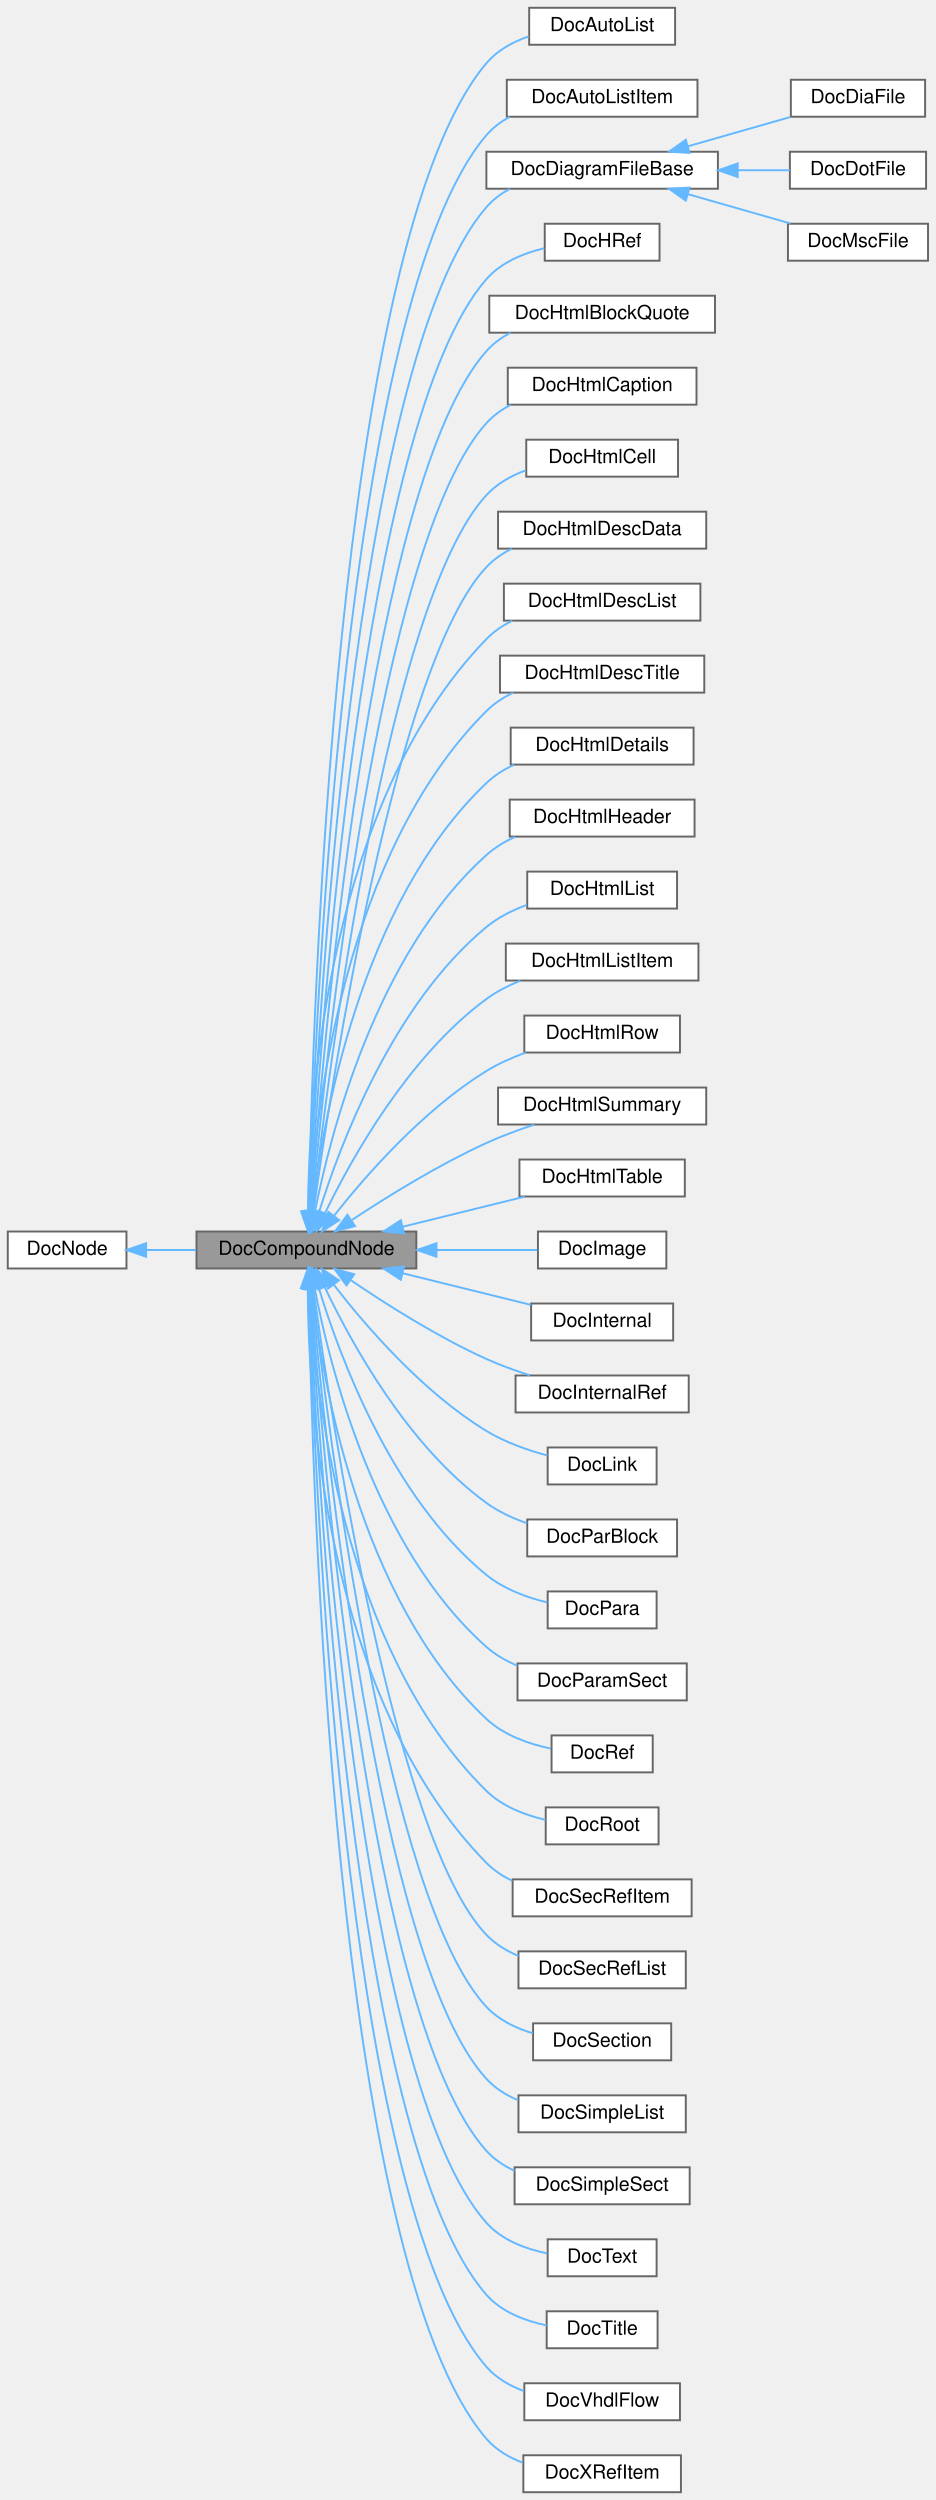
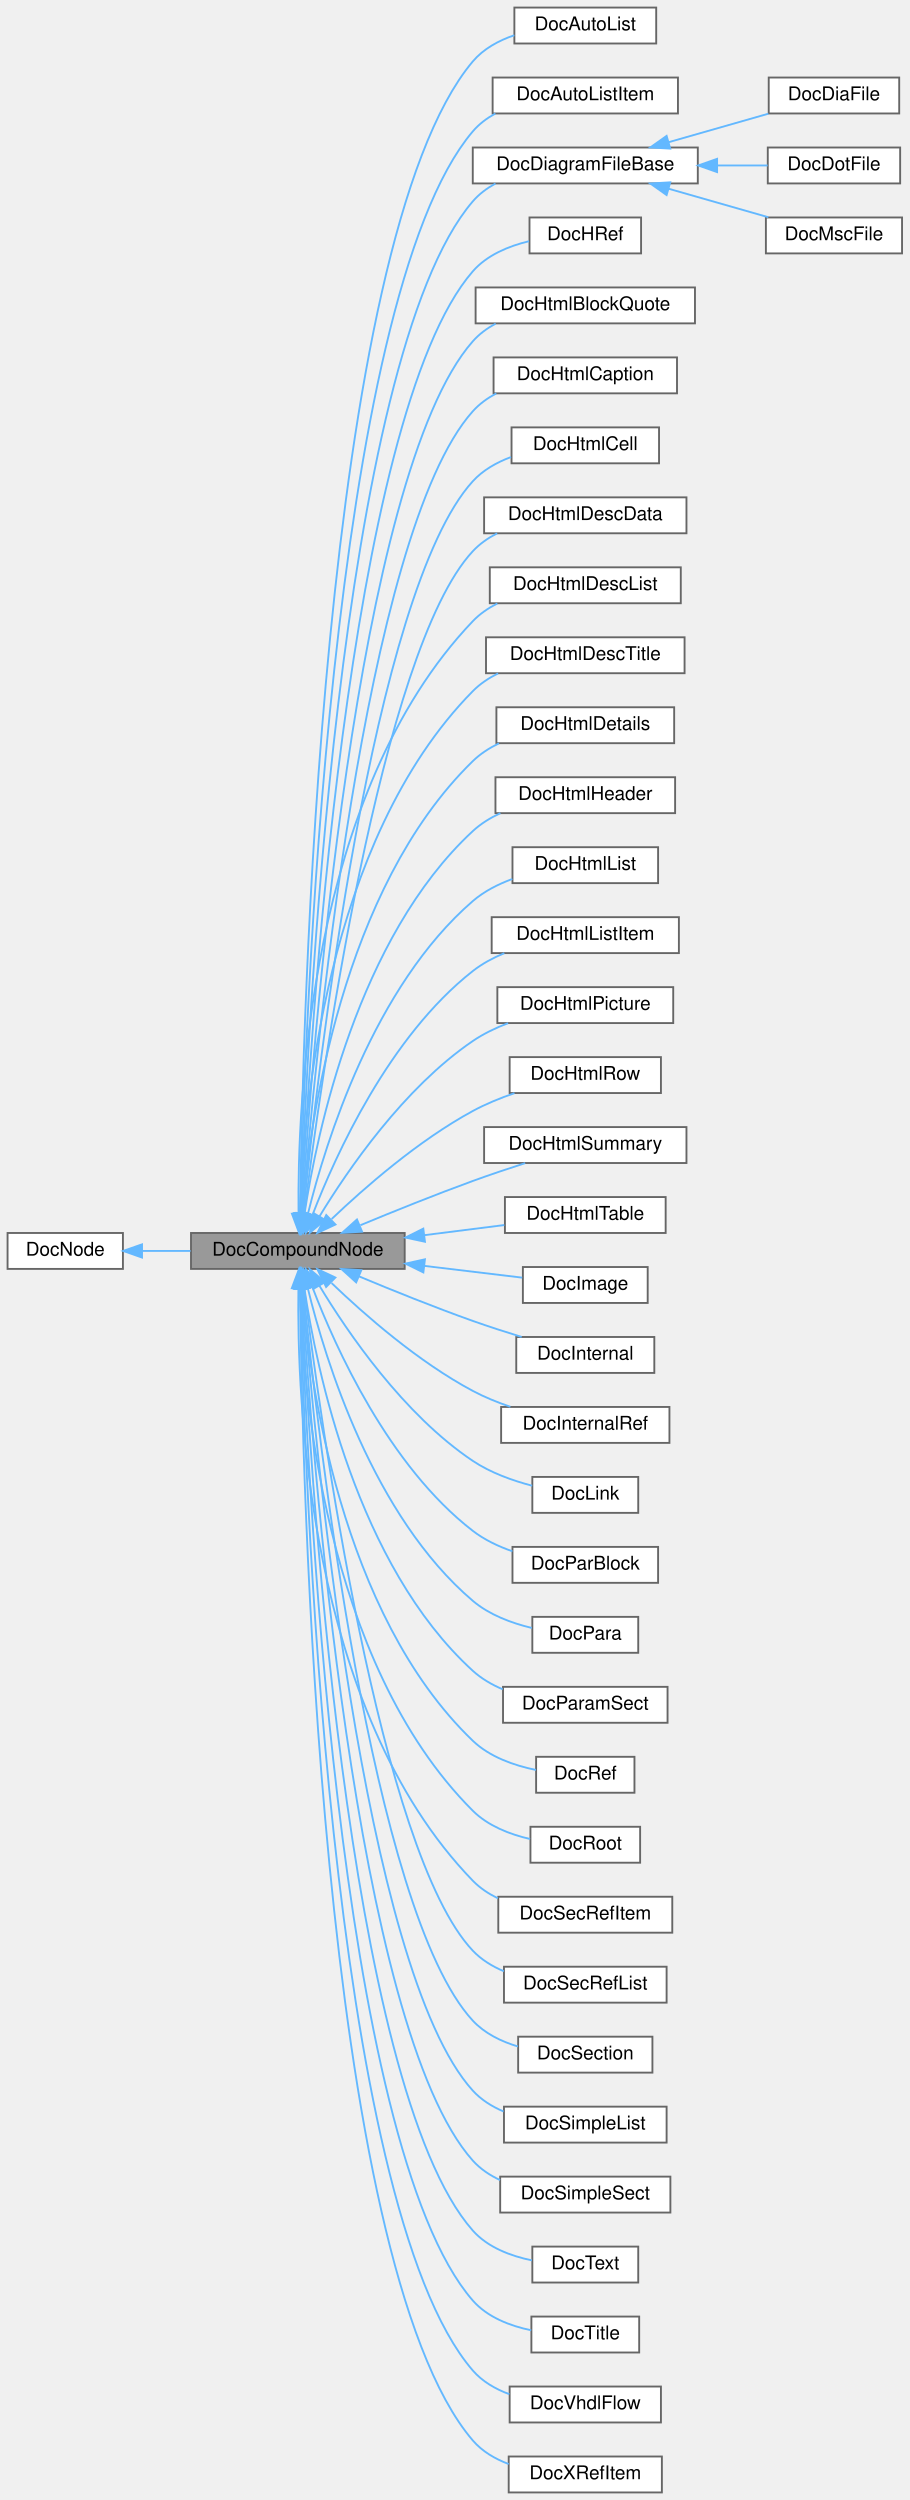
- <svg xmlns="http://www.w3.org/2000/svg" xmlns:xlink="http://www.w3.org/1999/xlink" width="481pt" height="1285pt" viewBox="0.00 0.00 481.00 1285.00">
-   <g id="graph0" class="graph" transform="scale(1 1) rotate(0) translate(4 1281)">
+ <svg xmlns="http://www.w3.org/2000/svg" xmlns:xlink="http://www.w3.org/1999/xlink" width="481pt" height="1322pt" viewBox="0.00 0.00 481.00 1322.00">
+   <g id="graph0" class="graph" transform="scale(1 1) rotate(0) translate(4 1318)">
    <g id="node1" class="node">
      <g id="a_node1">
        <a xlink:title="Base class for nodes with children.">
-           <polygon fill="#999999" stroke="#666666" points="210,-648 97,-648 97,-629 210,-629 210,-648" />
-           <text text-anchor="middle" x="153.5" y="-636" font-family="Helvetica,sans-Serif" font-size="10.00">DocCompoundNode</text>
+           <polygon fill="#999999" stroke="#666666" points="210,-666 97,-666 97,-647 210,-647 210,-666" />
+           <text text-anchor="middle" x="153.5" y="-654" font-family="Helvetica,sans-Serif" font-size="10.00">DocCompoundNode</text>
        </a>
      </g>
    </g>
    <g id="node3" class="node">
      <g id="a_node3">
        <a xlink:href="../../d1/d3f/class_doc_auto_list.html" target="_top" xlink:title="Node representing an auto List.">
-           <polygon fill="white" stroke="#666666" points="343,-1277 268,-1277 268,-1258 343,-1258 343,-1277" />
-           <text text-anchor="middle" x="305.5" y="-1265" font-family="Helvetica,sans-Serif" font-size="10.00">DocAutoList</text>
+           <polygon fill="white" stroke="#666666" points="343,-1314 268,-1314 268,-1295 343,-1295 343,-1314" />
+           <text text-anchor="middle" x="305.5" y="-1302" font-family="Helvetica,sans-Serif" font-size="10.00">DocAutoList</text>
        </a>
      </g>
    </g>
    <g id="edge2" class="edge">
-       <path fill="none" stroke="#63b8ff" d="M154.76,-658.38C156.4,-752.92 167.92,-1156.33 246,-1248.5 251.59,-1255.1 259.5,-1259.43 267.7,-1262.26" />
-       <polygon fill="#63b8ff" stroke="#63b8ff" points="158.26,-658.15 154.6,-648.2 151.26,-658.26 158.26,-658.15" />
+       <path fill="none" stroke="#63b8ff" d="M154.66,-676.08C155.82,-771.83 165.5,-1190.05 246,-1285.5 251.65,-1292.19 259.68,-1296.55 267.98,-1299.38" />
+       <polygon fill="#63b8ff" stroke="#63b8ff" points="158.16,-676.01 154.55,-666.04 151.16,-676.08 158.16,-676.01" />
    </g>
    <g id="node4" class="node">
      <g id="a_node4">
        <a xlink:href="../../d8/df9/class_doc_auto_list_item.html" target="_top" xlink:title="Node representing an item of a auto list.">
-           <polygon fill="white" stroke="#666666" points="354.5,-1240 256.5,-1240 256.5,-1221 354.5,-1221 354.5,-1240" />
-           <text text-anchor="middle" x="305.5" y="-1228" font-family="Helvetica,sans-Serif" font-size="10.00">DocAutoListItem</text>
+           <polygon fill="white" stroke="#666666" points="354.5,-1277 256.5,-1277 256.5,-1258 354.5,-1258 354.5,-1277" />
+           <text text-anchor="middle" x="305.5" y="-1265" font-family="Helvetica,sans-Serif" font-size="10.00">DocAutoListItem</text>
        </a>
      </g>
    </g>
    <g id="edge3" class="edge">
-       <path fill="none" stroke="#63b8ff" d="M154.97,-658.3C157.52,-749.18 172.45,-1125.51 246,-1211.5 249.33,-1215.4 253.47,-1218.5 258,-1220.97" />
-       <polygon fill="#63b8ff" stroke="#63b8ff" points="158.46,-657.95 154.7,-648.05 151.47,-658.13 158.46,-657.95" />
+       <path fill="none" stroke="#63b8ff" d="M154.86,-676.38C156.94,-769.23 170.14,-1159.35 246,-1248.5 249.32,-1252.4 253.45,-1255.51 257.98,-1257.98" />
+       <polygon fill="#63b8ff" stroke="#63b8ff" points="158.36,-676.29 154.66,-666.36 151.36,-676.43 158.36,-676.29" />
    </g>
    <g id="node5" class="node">
      <g id="a_node5">
        <a xlink:href="../../d3/d7c/class_doc_diagram_file_base.html" target="_top" xlink:title=" ">
-           <polygon fill="white" stroke="#666666" points="365,-1203 246,-1203 246,-1184 365,-1184 365,-1203" />
-           <text text-anchor="middle" x="305.5" y="-1191" font-family="Helvetica,sans-Serif" font-size="10.00">DocDiagramFileBase</text>
+           <polygon fill="white" stroke="#666666" points="365,-1240 246,-1240 246,-1221 365,-1221 365,-1240" />
+           <text text-anchor="middle" x="305.5" y="-1228" font-family="Helvetica,sans-Serif" font-size="10.00">DocDiagramFileBase</text>
        </a>
      </g>
    </g>
    <g id="edge4" class="edge">
-       <path fill="none" stroke="#63b8ff" d="M155.22,-658.4C158.74,-745.8 177.01,-1094.71 246,-1174.5 249.35,-1178.38 253.5,-1181.47 258.04,-1183.93" />
-       <polygon fill="#63b8ff" stroke="#63b8ff" points="158.71,-658.12 154.83,-648.26 151.71,-658.39 158.71,-658.12" />
+       <path fill="none" stroke="#63b8ff" d="M155.08,-676.25C158.09,-765.28 174.65,-1128.5 246,-1211.5 249.34,-1215.39 253.49,-1218.48 258.02,-1220.95" />
+       <polygon fill="#63b8ff" stroke="#63b8ff" points="158.58,-676.06 154.76,-666.17 151.58,-676.28 158.58,-676.06" />
    </g>
    <g id="node9" class="node">
      <g id="a_node9">
        <a xlink:href="../../d9/d10/class_doc_h_ref.html" target="_top" xlink:title="Node representing a Hypertext reference.">
-           <polygon fill="white" stroke="#666666" points="335,-1166 276,-1166 276,-1147 335,-1147 335,-1166" />
-           <text text-anchor="middle" x="305.5" y="-1154" font-family="Helvetica,sans-Serif" font-size="10.00">DocHRef</text>
+           <polygon fill="white" stroke="#666666" points="335,-1203 276,-1203 276,-1184 335,-1184 335,-1203" />
+           <text text-anchor="middle" x="305.5" y="-1191" font-family="Helvetica,sans-Serif" font-size="10.00">DocHRef</text>
        </a>
      </g>
    </g>
    <g id="edge8" class="edge">
-       <path fill="none" stroke="#63b8ff" d="M155.5,-658.61C160.07,-742.54 181.59,-1063.92 246,-1137.5 253.53,-1146.1 264.98,-1150.83 275.76,-1153.42" />
-       <polygon fill="#63b8ff" stroke="#63b8ff" points="158.99,-658.2 154.97,-648.4 151.99,-658.56 158.99,-658.2" />
+       <path fill="none" stroke="#63b8ff" d="M155.35,-676.55C159.39,-762.35 179.25,-1097.75 246,-1174.5 253.5,-1183.12 264.95,-1187.86 275.74,-1190.45" />
+       <polygon fill="#63b8ff" stroke="#63b8ff" points="158.84,-676.18 154.89,-666.35 151.85,-676.5 158.84,-676.18" />
    </g>
    <g id="node10" class="node">
      <g id="a_node10">
        <a xlink:href="../../d9/dd3/class_doc_html_block_quote.html" target="_top" xlink:title="Node representing an HTML blockquote.">
-           <polygon fill="white" stroke="#666666" points="363.5,-1129 247.5,-1129 247.5,-1110 363.5,-1110 363.5,-1129" />
-           <text text-anchor="middle" x="305.5" y="-1117" font-family="Helvetica,sans-Serif" font-size="10.00">DocHtmlBlockQuote</text>
+           <polygon fill="white" stroke="#666666" points="363.5,-1166 247.5,-1166 247.5,-1147 363.5,-1147 363.5,-1166" />
+           <text text-anchor="middle" x="305.5" y="-1154" font-family="Helvetica,sans-Serif" font-size="10.00">DocHtmlBlockQuote</text>
        </a>
      </g>
    </g>
    <g id="edge9" class="edge">
-       <path fill="none" stroke="#63b8ff" d="M155.79,-658.12C161.38,-737.38 185.97,-1032.9 246,-1100.5 249.47,-1104.41 253.76,-1107.52 258.42,-1110" />
-       <polygon fill="#63b8ff" stroke="#63b8ff" points="159.28,-657.79 155.1,-648.05 152.29,-658.27 159.28,-657.79" />
+       <path fill="none" stroke="#63b8ff" d="M155.64,-676.39C160.7,-758.09 183.73,-1066.84 246,-1137.5 249.39,-1141.35 253.56,-1144.42 258.11,-1146.87" />
+       <polygon fill="#63b8ff" stroke="#63b8ff" points="159.11,-675.81 155.02,-666.04 152.12,-676.23 159.11,-675.81" />
    </g>
    <g id="node11" class="node">
      <g id="a_node11">
        <a xlink:href="../../d0/dc7/class_doc_html_caption.html" target="_top" xlink:title="Node representing a HTML table caption.">
-           <polygon fill="white" stroke="#666666" points="354,-1092 257,-1092 257,-1073 354,-1073 354,-1092" />
-           <text text-anchor="middle" x="305.5" y="-1080" font-family="Helvetica,sans-Serif" font-size="10.00">DocHtmlCaption</text>
+           <polygon fill="white" stroke="#666666" points="354,-1129 257,-1129 257,-1110 354,-1110 354,-1129" />
+           <text text-anchor="middle" x="305.5" y="-1117" font-family="Helvetica,sans-Serif" font-size="10.00">DocHtmlCaption</text>
        </a>
      </g>
    </g>
    <g id="edge10" class="edge">
-       <path fill="none" stroke="#63b8ff" d="M156.14,-657.98C162.85,-732.98 190.43,-1001.96 246,-1063.5 249.51,-1067.38 253.81,-1070.48 258.49,-1072.94" />
-       <polygon fill="#63b8ff" stroke="#63b8ff" points="159.63,-657.67 155.28,-648.02 152.66,-658.28 159.63,-657.67" />
+       <path fill="none" stroke="#63b8ff" d="M155.98,-676.34C162.14,-753.95 188.22,-1035.93 246,-1100.5 249.49,-1104.4 253.79,-1107.5 258.45,-1109.97" />
+       <polygon fill="#63b8ff" stroke="#63b8ff" points="159.44,-675.76 155.18,-666.06 152.46,-676.3 159.44,-675.76" />
    </g>
    <g id="node12" class="node">
      <g id="a_node12">
        <a xlink:href="../../d1/d56/class_doc_html_cell.html" target="_top" xlink:title="Node representing a HTML table cell.">
-           <polygon fill="white" stroke="#666666" points="344.5,-1055 266.5,-1055 266.5,-1036 344.5,-1036 344.5,-1055" />
-           <text text-anchor="middle" x="305.5" y="-1043" font-family="Helvetica,sans-Serif" font-size="10.00">DocHtmlCell</text>
+           <polygon fill="white" stroke="#666666" points="344.5,-1092 266.5,-1092 266.5,-1073 344.5,-1073 344.5,-1092" />
+           <text text-anchor="middle" x="305.5" y="-1080" font-family="Helvetica,sans-Serif" font-size="10.00">DocHtmlCell</text>
        </a>
      </g>
    </g>
    <g id="edge11" class="edge">
-       <path fill="none" stroke="#63b8ff" d="M156.64,-658.53C164.65,-730 195.04,-971.16 246,-1026.5 251.42,-1032.39 258.69,-1036.46 266.26,-1039.27" />
-       <polygon fill="#63b8ff" stroke="#63b8ff" points="160.08,-657.79 155.51,-648.23 153.12,-658.56 160.08,-657.79" />
+       <path fill="none" stroke="#63b8ff" d="M156.4,-676.56C163.78,-750.29 192.75,-1005.06 246,-1063.5 251.39,-1069.42 258.65,-1073.5 266.21,-1076.31" />
+       <polygon fill="#63b8ff" stroke="#63b8ff" points="159.86,-675.95 155.4,-666.34 152.89,-676.63 159.86,-675.95" />
    </g>
    <g id="node13" class="node">
      <g id="a_node13">
        <a xlink:href="../../dd/d88/class_doc_html_desc_data.html" target="_top" xlink:title="Node representing a HTML description data.">
-           <polygon fill="white" stroke="#666666" points="359,-1018 252,-1018 252,-999 359,-999 359,-1018" />
-           <text text-anchor="middle" x="305.5" y="-1006" font-family="Helvetica,sans-Serif" font-size="10.00">DocHtmlDescData</text>
+           <polygon fill="white" stroke="#666666" points="359,-1055 252,-1055 252,-1036 359,-1036 359,-1055" />
+           <text text-anchor="middle" x="305.5" y="-1043" font-family="Helvetica,sans-Serif" font-size="10.00">DocHtmlDescData</text>
        </a>
      </g>
    </g>
    <g id="edge12" class="edge">
-       <path fill="none" stroke="#63b8ff" d="M157.15,-658.34C166.42,-725.09 199.45,-940.12 246,-989.5 249.66,-993.39 254.13,-996.48 258.94,-998.94" />
-       <polygon fill="#63b8ff" stroke="#63b8ff" points="160.6,-657.74 155.78,-648.3 153.66,-658.69 160.6,-657.74" />
+       <path fill="none" stroke="#63b8ff" d="M156.83,-676.06C165.37,-744.8 197.1,-973.97 246,-1026.5 249.64,-1030.41 254.09,-1033.51 258.89,-1035.98" />
+       <polygon fill="#63b8ff" stroke="#63b8ff" points="160.3,-675.63 155.62,-666.13 153.35,-676.48 160.3,-675.63" />
    </g>
    <g id="node14" class="node">
      <g id="a_node14">
        <a xlink:href="../../df/d6f/class_doc_html_desc_list.html" target="_top" xlink:title="Node representing a Html description list.">
-           <polygon fill="white" stroke="#666666" points="356,-981 255,-981 255,-962 356,-962 356,-981" />
-           <text text-anchor="middle" x="305.5" y="-969" font-family="Helvetica,sans-Serif" font-size="10.00">DocHtmlDescList</text>
+           <polygon fill="white" stroke="#666666" points="356,-1018 255,-1018 255,-999 356,-999 356,-1018" />
+           <text text-anchor="middle" x="305.5" y="-1006" font-family="Helvetica,sans-Serif" font-size="10.00">DocHtmlDescList</text>
        </a>
      </g>
    </g>
    <g id="edge13" class="edge">
-       <path fill="none" stroke="#63b8ff" d="M154.27,-658.39C154.74,-713.14 163.69,-867.65 246,-952.5 249.79,-956.41 254.39,-959.51 259.33,-961.98" />
-       <polygon fill="#63b8ff" stroke="#63b8ff" points="157.77,-658.28 154.27,-648.28 150.77,-658.28 157.77,-658.28" />
+       <path fill="none" stroke="#63b8ff" d="M153.87,-676.43C153.2,-733.39 159.22,-898.64 246,-989.5 249.69,-993.36 254.17,-996.44 258.99,-998.89" />
+       <polygon fill="#63b8ff" stroke="#63b8ff" points="157.38,-676.33 154.08,-666.26 150.38,-676.18 157.38,-676.33" />
    </g>
    <g id="node15" class="node">
      <g id="a_node15">
        <a xlink:href="../../dd/dd1/class_doc_html_desc_title.html" target="_top" xlink:title="Node representing a Html description item.">
-           <polygon fill="white" stroke="#666666" points="358,-944 253,-944 253,-925 358,-925 358,-944" />
-           <text text-anchor="middle" x="305.5" y="-932" font-family="Helvetica,sans-Serif" font-size="10.00">DocHtmlDescTitle</text>
+           <polygon fill="white" stroke="#666666" points="358,-981 253,-981 253,-962 358,-962 358,-981" />
+           <text text-anchor="middle" x="305.5" y="-969" font-family="Helvetica,sans-Serif" font-size="10.00">DocHtmlDescTitle</text>
        </a>
      </g>
    </g>
    <g id="edge14" class="edge">
-       <path fill="none" stroke="#63b8ff" d="M155.18,-658.36C158,-708.66 172.39,-842.26 246,-915.5 249.94,-919.42 254.69,-922.53 259.76,-924.99" />
-       <polygon fill="#63b8ff" stroke="#63b8ff" points="158.67,-658.02 154.71,-648.19 151.68,-658.34 158.67,-658.02" />
+       <path fill="none" stroke="#63b8ff" d="M154.69,-676.28C156.27,-728.82 167.89,-873.27 246,-952.5 249.82,-956.38 254.45,-959.47 259.4,-961.92" />
+       <polygon fill="#63b8ff" stroke="#63b8ff" points="158.18,-675.93 154.47,-666 151.18,-676.07 158.18,-675.93" />
    </g>
    <g id="node16" class="node">
      <g id="a_node16">
        <a xlink:href="../../dc/dcc/class_doc_html_details.html" target="_top" xlink:title="Node Html details.">
-           <polygon fill="white" stroke="#666666" points="352.5,-907 258.5,-907 258.5,-888 352.5,-888 352.5,-907" />
-           <text text-anchor="middle" x="305.5" y="-895" font-family="Helvetica,sans-Serif" font-size="10.00">DocHtmlDetails</text>
+           <polygon fill="white" stroke="#666666" points="352.5,-944 258.5,-944 258.5,-925 352.5,-925 352.5,-944" />
+           <text text-anchor="middle" x="305.5" y="-932" font-family="Helvetica,sans-Serif" font-size="10.00">DocHtmlDetails</text>
        </a>
      </g>
    </g>
    <g id="edge15" class="edge">
-       <path fill="none" stroke="#63b8ff" d="M156.36,-658.44C161.69,-704.04 181.06,-816.74 246,-878.5 250.1,-882.4 255.01,-885.5 260.22,-887.96" />
-       <polygon fill="#63b8ff" stroke="#63b8ff" points="159.83,-657.94 155.29,-648.37 152.87,-658.68 159.83,-657.94" />
+       <path fill="none" stroke="#63b8ff" d="M155.71,-676.35C159.72,-724.37 176.59,-847.85 246,-915.5 249.98,-919.38 254.75,-922.46 259.84,-924.92" />
+       <polygon fill="#63b8ff" stroke="#63b8ff" points="159.18,-675.8 154.96,-666.08 152.2,-676.31 159.18,-675.8" />
    </g>
    <g id="node17" class="node">
      <g id="a_node17">
        <a xlink:href="../../df/d24/class_doc_html_header.html" target="_top" xlink:title="Node Html heading.">
-           <polygon fill="white" stroke="#666666" points="353,-870 258,-870 258,-851 353,-851 353,-870" />
-           <text text-anchor="middle" x="305.5" y="-858" font-family="Helvetica,sans-Serif" font-size="10.00">DocHtmlHeader</text>
+           <polygon fill="white" stroke="#666666" points="353,-907 258,-907 258,-888 353,-888 353,-907" />
+           <text text-anchor="middle" x="305.5" y="-895" font-family="Helvetica,sans-Serif" font-size="10.00">DocHtmlHeader</text>
        </a>
      </g>
    </g>
    <g id="edge16" class="edge">
-       <path fill="none" stroke="#63b8ff" d="M157.86,-658.07C165.79,-698.31 189.42,-790.8 246,-841.5 250.29,-845.35 255.38,-848.42 260.73,-850.87" />
-       <polygon fill="#63b8ff" stroke="#63b8ff" points="161.29,-657.38 156.03,-648.18 154.41,-658.66 161.29,-657.38" />
+       <path fill="none" stroke="#63b8ff" d="M157.02,-676.1C163.56,-719.05 185.07,-822.08 246,-878.5 250.23,-882.42 255.28,-885.53 260.61,-888" />
+       <polygon fill="#63b8ff" stroke="#63b8ff" points="160.47,-675.52 155.6,-666.11 153.54,-676.5 160.47,-675.52" />
    </g>
    <g id="node18" class="node">
      <g id="a_node18">
        <a xlink:href="../../d5/d42/class_doc_html_list.html" target="_top" xlink:title="Node representing a Html list.">
-           <polygon fill="white" stroke="#666666" points="344,-833 267,-833 267,-814 344,-814 344,-833" />
-           <text text-anchor="middle" x="305.5" y="-821" font-family="Helvetica,sans-Serif" font-size="10.00">DocHtmlList</text>
+           <polygon fill="white" stroke="#666666" points="344,-870 267,-870 267,-851 344,-851 344,-870" />
+           <text text-anchor="middle" x="305.5" y="-858" font-family="Helvetica,sans-Serif" font-size="10.00">DocHtmlList</text>
        </a>
      </g>
    </g>
    <g id="edge17" class="edge">
-       <path fill="none" stroke="#63b8ff" d="M160.08,-658.25C170.89,-692.91 197.93,-764.78 246,-804.5 252.01,-809.47 259.35,-813.14 266.77,-815.87" />
-       <polygon fill="#63b8ff" stroke="#63b8ff" points="163.36,-656.97 157.14,-648.39 156.65,-658.97 163.36,-656.97" />
+       <path fill="none" stroke="#63b8ff" d="M158.89,-676.36C168.23,-714.07 193.67,-796.27 246,-841.5 251.98,-846.67 259.39,-850.43 266.9,-853.18" />
+       <polygon fill="#63b8ff" stroke="#63b8ff" points="162.19,-675.11 156.49,-666.18 155.37,-676.72 162.19,-675.11" />
    </g>
    <g id="node19" class="node">
      <g id="a_node19">
        <a xlink:href="../../df/da8/class_doc_html_list_item.html" target="_top" xlink:title="Node representing a HTML list item.">
-           <polygon fill="white" stroke="#666666" points="355,-796 256,-796 256,-777 355,-777 355,-796" />
-           <text text-anchor="middle" x="305.5" y="-784" font-family="Helvetica,sans-Serif" font-size="10.00">DocHtmlListItem</text>
+           <polygon fill="white" stroke="#666666" points="355,-833 256,-833 256,-814 355,-814 355,-833" />
+           <text text-anchor="middle" x="305.5" y="-821" font-family="Helvetica,sans-Serif" font-size="10.00">DocHtmlListItem</text>
        </a>
      </g>
    </g>
    <g id="edge18" class="edge">
-       <path fill="none" stroke="#63b8ff" d="M162.99,-657.33C176.58,-685.37 205.81,-737.95 246,-767.5 251.25,-771.36 257.32,-774.46 263.52,-776.94" />
-       <polygon fill="#63b8ff" stroke="#63b8ff" points="166.12,-655.76 158.71,-648.2 159.79,-658.74 166.12,-655.76" />
+       <path fill="none" stroke="#63b8ff" d="M161.36,-675.83C173.51,-707.36 201.79,-769.79 246,-804.5 250.96,-808.39 256.73,-811.5 262.69,-813.97" />
+       <polygon fill="#63b8ff" stroke="#63b8ff" points="164.49,-674.22 157.73,-666.07 157.93,-676.66 164.49,-674.22" />
    </g>
    <g id="node20" class="node">
      <g id="a_node20">
+         <a xlink:href="../../d4/d9d/class_doc_html_picture.html" target="_top" xlink:title="Node Html picture.">
+           <polygon fill="white" stroke="#666666" points="352,-796 259,-796 259,-777 352,-777 352,-796" />
+           <text text-anchor="middle" x="305.5" y="-784" font-family="Helvetica,sans-Serif" font-size="10.00">DocHtmlPicture</text>
+         </a>
+       </g>
+     </g>
+     <g id="edge19" class="edge">
+       <path fill="none" stroke="#63b8ff" d="M164.93,-674.76C179.85,-699.3 209.55,-742.69 246,-767.5 251.65,-771.35 258.13,-774.46 264.67,-776.96" />
+       <polygon fill="#63b8ff" stroke="#63b8ff" points="167.9,-672.9 159.79,-666.08 161.87,-676.46 167.9,-672.9" />
+     </g>
+     <g id="node21" class="node">
+       <g id="a_node21">
        <a xlink:href="../../d3/d16/class_doc_html_row.html" target="_top" xlink:title="Node representing a HTML table row.">
          <polygon fill="white" stroke="#666666" points="345.5,-759 265.5,-759 265.5,-740 345.5,-740 345.5,-759" />
          <text text-anchor="middle" x="305.5" y="-747" font-family="Helvetica,sans-Serif" font-size="10.00">DocHtmlRow</text>
        </a>
      </g>
    </g>
-     <g id="edge19" class="edge">
-       <path fill="none" stroke="#63b8ff" d="M167.57,-655.97C183.82,-676.56 213.42,-710.48 246,-730.5 252.19,-734.3 259.21,-737.42 266.2,-739.96" />
-       <polygon fill="#63b8ff" stroke="#63b8ff" points="170.33,-653.83 161.45,-648.05 164.79,-658.1 170.33,-653.83" />
-     </g>
-     <g id="node21" class="node">
-       <g id="a_node21">
+     <g id="edge20" class="edge">
+       <path fill="none" stroke="#63b8ff" d="M171.38,-673.39C188.76,-689.95 217.3,-714.93 246,-730.5 252.85,-734.22 260.55,-737.36 268.06,-739.95" />
+       <polygon fill="#63b8ff" stroke="#63b8ff" points="173.4,-670.47 163.79,-666.01 168.52,-675.49 173.4,-670.47" />
+     </g>
+     <g id="node22" class="node">
+       <g id="a_node22">
        <a xlink:href="../../df/d20/class_doc_html_summary.html" target="_top" xlink:title="Node Html summary.">
          <polygon fill="white" stroke="#666666" points="359,-722 252,-722 252,-703 359,-703 359,-722" />
          <text text-anchor="middle" x="305.5" y="-710" font-family="Helvetica,sans-Serif" font-size="10.00">DocHtmlSummary</text>
        </a>
      </g>
    </g>
-     <g id="edge20" class="edge">
-       <path fill="none" stroke="#63b8ff" d="M176.85,-653.91C194.91,-665.86 221.3,-682.24 246,-693.5 253.77,-697.04 262.4,-700.23 270.59,-702.93" />
-       <polygon fill="#63b8ff" stroke="#63b8ff" points="178.47,-650.78 168.22,-648.11 174.57,-656.59 178.47,-650.78" />
-     </g>
-     <g id="node22" class="node">
-       <g id="a_node22">
+     <g id="edge21" class="edge">
+       <path fill="none" stroke="#63b8ff" d="M186.59,-670.12C204.04,-677.36 226.08,-686.25 246,-693.5 254.93,-696.75 264.72,-700.04 273.7,-702.94" />
+       <polygon fill="#63b8ff" stroke="#63b8ff" points="187.47,-666.69 176.89,-666.07 184.77,-673.15 187.47,-666.69" />
+     </g>
+     <g id="node23" class="node">
+       <g id="a_node23">
        <a xlink:href="../../de/d79/class_doc_html_table.html" target="_top" xlink:title="Node representing a HTML table.">
          <polygon fill="white" stroke="#666666" points="348,-685 263,-685 263,-666 348,-666 348,-685" />
          <text text-anchor="middle" x="305.5" y="-673" font-family="Helvetica,sans-Serif" font-size="10.00">DocHtmlTable</text>
        </a>
      </g>
    </g>
-     <g id="edge21" class="edge">
-       <path fill="none" stroke="#63b8ff" d="M202.84,-650.43C223.19,-655.44 246.55,-661.21 265.74,-665.94" />
-       <polygon fill="#63b8ff" stroke="#63b8ff" points="203.68,-647.03 193.13,-648.03 202,-653.82 203.68,-647.03" />
-     </g>
-     <g id="node23" class="node">
-       <g id="a_node23">
+     <g id="edge22" class="edge">
+       <path fill="none" stroke="#63b8ff" d="M220.64,-664.88C234.92,-666.69 249.63,-668.55 262.67,-670.2" />
+       <polygon fill="#63b8ff" stroke="#63b8ff" points="220.72,-661.36 210.35,-663.57 219.84,-668.3 220.72,-661.36" />
+     </g>
+     <g id="node24" class="node">
+       <g id="a_node24">
        <a xlink:href="../../db/dc8/class_doc_image.html" target="_top" xlink:title="Node representing an image.">
          <polygon fill="white" stroke="#666666" points="338.5,-648 272.5,-648 272.5,-629 338.5,-629 338.5,-648" />
          <text text-anchor="middle" x="305.5" y="-636" font-family="Helvetica,sans-Serif" font-size="10.00">DocImage</text>
        </a>
      </g>
    </g>
-     <g id="edge22" class="edge">
-       <path fill="none" stroke="#63b8ff" d="M220.49,-638.5C238.4,-638.5 257,-638.5 272.13,-638.5" />
-       <polygon fill="#63b8ff" stroke="#63b8ff" points="220.35,-635 210.35,-638.5 220.35,-642 220.35,-635" />
-     </g>
-     <g id="node24" class="node">
-       <g id="a_node24">
+     <g id="edge23" class="edge">
+       <path fill="none" stroke="#63b8ff" d="M220.49,-648.58C238.4,-646.43 257,-644.2 272.13,-642.38" />
+       <polygon fill="#63b8ff" stroke="#63b8ff" points="219.87,-645.13 210.35,-649.8 220.7,-652.08 219.87,-645.13" />
+     </g>
+     <g id="node25" class="node">
+       <g id="a_node25">
        <a xlink:href="../../db/d6d/class_doc_internal.html" target="_top" xlink:title="Node representing an internal section of documentation.">
          <polygon fill="white" stroke="#666666" points="342,-611 269,-611 269,-592 342,-592 342,-611" />
          <text text-anchor="middle" x="305.5" y="-599" font-family="Helvetica,sans-Serif" font-size="10.00">DocInternal</text>
        </a>
      </g>
    </g>
-     <g id="edge23" class="edge">
-       <path fill="none" stroke="#63b8ff" d="M203.02,-626.53C224.43,-621.25 249.15,-615.15 268.83,-610.3" />
-       <polygon fill="#63b8ff" stroke="#63b8ff" points="202,-623.18 193.13,-628.97 203.68,-629.97 202,-623.18" />
-     </g>
-     <g id="node25" class="node">
-       <g id="a_node25">
+     <g id="edge24" class="edge">
+       <path fill="none" stroke="#63b8ff" d="M185.7,-643.11C203.27,-635.76 225.7,-626.71 246,-619.5 254.31,-616.55 263.38,-613.62 271.85,-611.01" />
+       <polygon fill="#63b8ff" stroke="#63b8ff" points="184.34,-639.88 176.48,-646.99 187.06,-646.34 184.34,-639.88" />
+     </g>
+     <g id="node26" class="node">
+       <g id="a_node26">
        <a xlink:href="../../da/da2/class_doc_internal_ref.html" target="_top" xlink:title="Node representing an internal reference to some item.">
          <polygon fill="white" stroke="#666666" points="350,-574 261,-574 261,-555 350,-555 350,-574" />
          <text text-anchor="middle" x="305.5" y="-562" font-family="Helvetica,sans-Serif" font-size="10.00">DocInternalRef</text>
        </a>
      </g>
    </g>
-     <g id="edge24" class="edge">
-       <path fill="none" stroke="#63b8ff" d="M176.45,-622.89C194.46,-610.63 220.99,-593.78 246,-582.5 253.07,-579.31 260.87,-576.48 268.4,-574.05" />
-       <polygon fill="#63b8ff" stroke="#63b8ff" points="174.09,-620.27 167.86,-628.84 178.07,-626.03 174.09,-620.27" />
-     </g>
-     <g id="node26" class="node">
-       <g id="a_node26">
+     <g id="edge25" class="edge">
+       <path fill="none" stroke="#63b8ff" d="M171.33,-639.52C188.67,-622.88 217.17,-597.85 246,-582.5 252.19,-579.2 259.08,-576.41 265.89,-574.08" />
+       <polygon fill="#63b8ff" stroke="#63b8ff" points="168.45,-637.44 163.76,-646.93 173.35,-642.44 168.45,-637.44" />
+     </g>
+     <g id="node27" class="node">
+       <g id="a_node27">
        <a xlink:href="../../d5/dd3/class_doc_link.html" target="_top" xlink:title="Node representing a link to some item.">
          <polygon fill="white" stroke="#666666" points="333.5,-537 277.5,-537 277.5,-518 333.5,-518 333.5,-537" />
          <text text-anchor="middle" x="305.5" y="-525" font-family="Helvetica,sans-Serif" font-size="10.00">DocLink</text>
        </a>
      </g>
    </g>
-     <g id="edge25" class="edge">
-       <path fill="none" stroke="#63b8ff" d="M167.47,-620.74C183.63,-599.84 213.14,-565.47 246,-545.5 255.54,-539.71 267.09,-535.64 277.4,-532.85" />
-       <polygon fill="#63b8ff" stroke="#63b8ff" points="164.63,-618.7 161.39,-628.79 170.21,-622.92 164.63,-618.7" />
-     </g>
-     <g id="node27" class="node">
-       <g id="a_node27">
+     <g id="edge26" class="edge">
+       <path fill="none" stroke="#63b8ff" d="M164.88,-638.16C179.74,-613.52 209.36,-570.03 246,-545.5 255.36,-539.23 267,-535.07 277.42,-532.34" />
+       <polygon fill="#63b8ff" stroke="#63b8ff" points="161.8,-636.48 159.76,-646.88 167.84,-640.02 161.8,-636.48" />
+     </g>
+     <g id="node28" class="node">
+       <g id="a_node28">
        <a xlink:href="../../d9/dd2/class_doc_par_block.html" target="_top" xlink:title="Node representing an block of paragraphs.">
          <polygon fill="white" stroke="#666666" points="344,-500 267,-500 267,-481 344,-481 344,-500" />
          <text text-anchor="middle" x="305.5" y="-488" font-family="Helvetica,sans-Serif" font-size="10.00">DocParBlock</text>
        </a>
      </g>
    </g>
-     <g id="edge26" class="edge">
-       <path fill="none" stroke="#63b8ff" d="M162.9,-619.44C176.35,-591.08 205.42,-537.96 246,-508.5 252.19,-504 259.53,-500.61 266.87,-498.06" />
-       <polygon fill="#63b8ff" stroke="#63b8ff" points="159.65,-618.13 158.65,-628.68 166.01,-621.06 159.65,-618.13" />
-     </g>
-     <g id="node28" class="node">
-       <g id="a_node28">
+     <g id="edge27" class="edge">
+       <path fill="none" stroke="#63b8ff" d="M161.3,-637.09C173.36,-605.46 201.52,-542.86 246,-508.5 252.14,-503.76 259.53,-500.26 266.97,-497.67" />
+       <polygon fill="#63b8ff" stroke="#63b8ff" points="157.86,-636.3 157.7,-646.89 164.43,-638.71 157.86,-636.3" />
+     </g>
+     <g id="node29" class="node">
+       <g id="a_node29">
        <a xlink:href="../../d3/d01/class_doc_para.html" target="_top" xlink:title="Node representing a paragraph in the documentation tree.">
          <polygon fill="white" stroke="#666666" points="333.5,-463 277.5,-463 277.5,-444 333.5,-444 333.5,-463" />
          <text text-anchor="middle" x="305.5" y="-451" font-family="Helvetica,sans-Serif" font-size="10.00">DocPara</text>
        </a>
      </g>
    </g>
-     <g id="edge27" class="edge">
-       <path fill="none" stroke="#63b8ff" d="M159.84,-619.06C170.38,-584.26 197.22,-511.28 246,-471.5 254.89,-464.25 266.7,-459.91 277.37,-457.32" />
-       <polygon fill="#63b8ff" stroke="#63b8ff" points="156.4,-618.34 156.98,-628.92 163.12,-620.29 156.4,-618.34" />
-     </g>
-     <g id="node29" class="node">
-       <g id="a_node29">
+     <g id="edge28" class="edge">
+       <path fill="none" stroke="#63b8ff" d="M158.82,-636.56C168.06,-598.73 193.32,-516.32 246,-471.5 254.74,-464.06 266.52,-459.7 277.21,-457.14" />
+       <polygon fill="#63b8ff" stroke="#63b8ff" points="155.3,-636.25 156.46,-646.78 162.12,-637.83 155.3,-636.25" />
+     </g>
+     <g id="node30" class="node">
+       <g id="a_node30">
        <a xlink:href="../../d1/d01/class_doc_param_sect.html" target="_top" xlink:title="Node representing a parameter section.">
          <polygon fill="white" stroke="#666666" points="349,-426 262,-426 262,-407 349,-407 349,-426" />
          <text text-anchor="middle" x="305.5" y="-414" font-family="Helvetica,sans-Serif" font-size="10.00">DocParamSect</text>
        </a>
      </g>
    </g>
-     <g id="edge28" class="edge">
-       <path fill="none" stroke="#63b8ff" d="M157.77,-618.76C165.52,-578.19 188.84,-485.02 246,-434.5 250.62,-430.42 256.15,-427.26 261.94,-424.82" />
-       <polygon fill="#63b8ff" stroke="#63b8ff" points="154.3,-618.27 155.98,-628.73 161.19,-619.51 154.3,-618.27" />
-     </g>
-     <g id="node30" class="node">
-       <g id="a_node30">
+     <g id="edge29" class="edge">
+       <path fill="none" stroke="#63b8ff" d="M156.95,-636.82C163.37,-593.74 184.63,-490.44 246,-434.5 250.55,-430.35 256.05,-427.15 261.82,-424.7" />
+       <polygon fill="#63b8ff" stroke="#63b8ff" points="153.47,-636.47 155.57,-646.86 160.4,-637.43 153.47,-636.47" />
+     </g>
+     <g id="node31" class="node">
+       <g id="a_node31">
        <a xlink:href="../../d5/d68/class_doc_ref.html" target="_top" xlink:title="Node representing a reference to some item.">
          <polygon fill="white" stroke="#666666" points="331.5,-389 279.5,-389 279.5,-370 331.5,-370 331.5,-389" />
          <text text-anchor="middle" x="305.5" y="-377" font-family="Helvetica,sans-Serif" font-size="10.00">DocRef</text>
        </a>
      </g>
    </g>
-     <g id="edge29" class="edge">
-       <path fill="none" stroke="#63b8ff" d="M156.27,-618.41C161.4,-572.47 180.39,-459.02 246,-397.5 254.99,-389.07 267.85,-384.58 279.22,-382.2" />
-       <polygon fill="#63b8ff" stroke="#63b8ff" points="152.77,-618.26 155.25,-628.56 159.73,-618.96 152.77,-618.26" />
-     </g>
-     <g id="node31" class="node">
-       <g id="a_node31">
+     <g id="edge30" class="edge">
+       <path fill="none" stroke="#63b8ff" d="M155.62,-636.89C159.43,-588.93 175.92,-464.75 246,-397.5 254.97,-388.89 267.96,-384.39 279.42,-382.04" />
+       <polygon fill="#63b8ff" stroke="#63b8ff" points="152.13,-636.67 154.93,-646.88 159.11,-637.15 152.13,-636.67" />
+     </g>
+     <g id="node32" class="node">
+       <g id="a_node32">
        <a xlink:href="../../d8/ddb/class_doc_root.html" target="_top" xlink:title="Root node of documentation tree.">
          <polygon fill="white" stroke="#666666" points="334.5,-352 276.5,-352 276.5,-333 334.5,-333 334.5,-352" />
          <text text-anchor="middle" x="305.5" y="-340" font-family="Helvetica,sans-Serif" font-size="10.00">DocRoot</text>
        </a>
      </g>
    </g>
-     <g id="edge30" class="edge">
-       <path fill="none" stroke="#63b8ff" d="M155.09,-618.5C157.69,-567.87 171.62,-433.44 246,-360.5 254.12,-352.54 265.67,-348.09 276.37,-345.6" />
-       <polygon fill="#63b8ff" stroke="#63b8ff" points="151.58,-618.6 154.67,-628.74 158.58,-618.89 151.58,-618.6" />
-     </g>
-     <g id="node32" class="node">
-       <g id="a_node32">
+     <g id="edge31" class="edge">
+       <path fill="none" stroke="#63b8ff" d="M154.62,-636.66C156.03,-583.95 167.27,-439.12 246,-360.5 254.05,-352.47 265.58,-348 276.29,-345.53" />
+       <polygon fill="#63b8ff" stroke="#63b8ff" points="151.11,-636.91 154.44,-646.96 158.11,-637.03 151.11,-636.91" />
+     </g>
+     <g id="node33" class="node">
+       <g id="a_node33">
        <a xlink:href="../../de/d87/class_doc_sec_ref_item.html" target="_top" xlink:title="Node representing a reference to a section.">
          <polygon fill="white" stroke="#666666" points="351.5,-315 259.5,-315 259.5,-296 351.5,-296 351.5,-315" />
          <text text-anchor="middle" x="305.5" y="-303" font-family="Helvetica,sans-Serif" font-size="10.00">DocSecRefItem</text>
        </a>
      </g>
    </g>
-     <g id="edge31" class="edge">
-       <path fill="none" stroke="#63b8ff" d="M154.18,-618.85C154.38,-564.09 162.64,-408.18 246,-323.5 249.8,-319.64 254.41,-316.6 259.35,-314.21" />
-       <polygon fill="#63b8ff" stroke="#63b8ff" points="150.68,-618.96 154.23,-628.94 157.68,-618.93 150.68,-618.96" />
-     </g>
-     <g id="node33" class="node">
-       <g id="a_node33">
+     <g id="edge32" class="edge">
+       <path fill="none" stroke="#63b8ff" d="M153.8,-636.51C152.95,-579.36 158.51,-413.68 246,-323.5 249.77,-319.61 254.37,-316.56 259.3,-314.16" />
+       <polygon fill="#63b8ff" stroke="#63b8ff" points="150.31,-636.8 154.05,-646.71 157.31,-636.63 150.31,-636.8" />
+     </g>
+     <g id="node34" class="node">
+       <g id="a_node34">
        <a xlink:href="../../d3/ddb/class_doc_sec_ref_list.html" target="_top" xlink:title="Node representing a list of section references.">
          <polygon fill="white" stroke="#666666" points="348.5,-278 262.5,-278 262.5,-259 348.5,-259 348.5,-278" />
          <text text-anchor="middle" x="305.5" y="-266" font-family="Helvetica,sans-Serif" font-size="10.00">DocSecRefList</text>
        </a>
      </g>
    </g>
-     <g id="edge32" class="edge">
-       <path fill="none" stroke="#63b8ff" d="M157.05,-619.02C166.13,-552.5 198.86,-335.77 246,-286.5 250.55,-281.74 256.33,-278.23 262.48,-275.64" />
-       <polygon fill="#63b8ff" stroke="#63b8ff" points="153.57,-618.62 155.71,-628.99 160.51,-619.54 153.57,-618.62" />
-     </g>
-     <g id="node34" class="node">
-       <g id="a_node34">
+     <g id="edge33" class="edge">
+       <path fill="none" stroke="#63b8ff" d="M156.8,-636.91C165.25,-568.09 196.69,-338.65 246,-286.5 250.53,-281.71 256.29,-278.19 262.43,-275.6" />
+       <polygon fill="#63b8ff" stroke="#63b8ff" points="153.32,-636.51 155.6,-646.86 160.27,-637.35 153.32,-636.51" />
+     </g>
+     <g id="node35" class="node">
+       <g id="a_node35">
        <a xlink:href="../../d2/da3/class_doc_section.html" target="_top" xlink:title="Node representing a normal section.">
          <polygon fill="white" stroke="#666666" points="341,-241 270,-241 270,-222 341,-222 341,-241" />
          <text text-anchor="middle" x="305.5" y="-229" font-family="Helvetica,sans-Serif" font-size="10.00">DocSection</text>
        </a>
      </g>
    </g>
-     <g id="edge33" class="edge">
-       <path fill="none" stroke="#63b8ff" d="M156.6,-618.39C164.48,-546.64 194.5,-304.59 246,-249.5 252.31,-242.75 261.09,-238.5 269.93,-235.85" />
-       <polygon fill="#63b8ff" stroke="#63b8ff" points="153.08,-618.41 155.49,-628.73 160.04,-619.16 153.08,-618.41" />
-     </g>
-     <g id="node35" class="node">
-       <g id="a_node35">
+     <g id="edge34" class="edge">
+       <path fill="none" stroke="#63b8ff" d="M156.37,-636.41C163.65,-562.59 192.3,-307.52 246,-249.5 252.28,-242.72 261.05,-238.46 269.89,-235.81" />
+       <polygon fill="#63b8ff" stroke="#63b8ff" points="152.86,-636.36 155.39,-646.65 159.83,-637.03 152.86,-636.36" />
+     </g>
+     <g id="node36" class="node">
+       <g id="a_node36">
        <a xlink:href="../../dc/de6/class_doc_simple_list.html" target="_top" xlink:title="Node representing a simple list.">
          <polygon fill="white" stroke="#666666" points="348.5,-204 262.5,-204 262.5,-185 348.5,-185 348.5,-204" />
          <text text-anchor="middle" x="305.5" y="-192" font-family="Helvetica,sans-Serif" font-size="10.00">DocSimpleList</text>
        </a>
      </g>
    </g>
-     <g id="edge34" class="edge">
-       <path fill="none" stroke="#63b8ff" d="M156.11,-618.95C162.68,-543.68 189.85,-273.76 246,-212.5 250.45,-207.64 256.18,-204.08 262.3,-201.48" />
-       <polygon fill="#63b8ff" stroke="#63b8ff" points="152.62,-618.69 155.26,-628.95 159.59,-619.28 152.62,-618.69" />
-     </g>
-     <g id="node36" class="node">
-       <g id="a_node36">
+     <g id="edge35" class="edge">
+       <path fill="none" stroke="#63b8ff" d="M155.95,-636.64C162,-558.93 187.72,-276.62 246,-212.5 250.43,-207.62 256.15,-204.06 262.27,-201.45" />
+       <polygon fill="#63b8ff" stroke="#63b8ff" points="152.43,-636.7 155.17,-646.93 159.41,-637.22 152.43,-636.7" />
+     </g>
+     <g id="node37" class="node">
+       <g id="a_node37">
        <a xlink:href="../../de/d65/class_doc_simple_sect.html" target="_top" xlink:title="Node representing a simple section.">
          <polygon fill="white" stroke="#666666" points="350.5,-167 260.5,-167 260.5,-148 350.5,-148 350.5,-167" />
          <text text-anchor="middle" x="305.5" y="-155" font-family="Helvetica,sans-Serif" font-size="10.00">DocSimpleSect</text>
        </a>
      </g>
    </g>
-     <g id="edge35" class="edge">
-       <path fill="none" stroke="#63b8ff" d="M155.75,-618.81C161.2,-539.27 185.34,-242.78 246,-175.5 249.98,-171.08 255.03,-167.73 260.47,-165.2" />
-       <polygon fill="#63b8ff" stroke="#63b8ff" points="152.25,-618.71 155.08,-628.92 159.24,-619.17 152.25,-618.71" />
-     </g>
-     <g id="node37" class="node">
-       <g id="a_node37">
+     <g id="edge36" class="edge">
+       <path fill="none" stroke="#63b8ff" d="M155.61,-636.58C160.56,-554.78 183.18,-245.68 246,-175.5 249.97,-171.07 255,-167.71 260.44,-165.17" />
+       <polygon fill="#63b8ff" stroke="#63b8ff" points="152.09,-636.76 155.01,-646.95 159.08,-637.17 152.09,-636.76" />
+     </g>
+     <g id="node38" class="node">
+       <g id="a_node38">
        <a xlink:href="../../d0/d87/class_doc_text.html" target="_top" xlink:title="Root node of a text fragment.">
          <polygon fill="white" stroke="#666666" points="333.5,-130 277.5,-130 277.5,-111 333.5,-111 333.5,-130" />
          <text text-anchor="middle" x="305.5" y="-118" font-family="Helvetica,sans-Serif" font-size="10.00">DocText</text>
        </a>
      </g>
    </g>
-     <g id="edge36" class="edge">
-       <path fill="none" stroke="#63b8ff" d="M155.44,-618.86C159.8,-535.5 180.77,-211.89 246,-138.5 253.91,-129.6 266.09,-125.05 277.3,-122.74" />
-       <polygon fill="#63b8ff" stroke="#63b8ff" points="151.94,-618.81 154.93,-628.98 158.93,-619.17 151.94,-618.81" />
-     </g>
-     <g id="node38" class="node">
-       <g id="a_node38">
+     <g id="edge37" class="edge">
+       <path fill="none" stroke="#63b8ff" d="M155.32,-636.42C159.23,-550.51 178.66,-214.73 246,-138.5 253.88,-129.58 266.06,-125.02 277.27,-122.71" />
+       <polygon fill="#63b8ff" stroke="#63b8ff" points="151.81,-636.5 154.88,-646.64 158.81,-636.8 151.81,-636.5" />
+     </g>
+     <g id="node39" class="node">
+       <g id="a_node39">
        <a xlink:href="../../d3/d1c/class_doc_title.html" target="_top" xlink:title="Node representing a simple section title.">
          <polygon fill="white" stroke="#666666" points="334,-93 277,-93 277,-74 334,-74 334,-93" />
          <text text-anchor="middle" x="305.5" y="-81" font-family="Helvetica,sans-Serif" font-size="10.00">DocTitle</text>
        </a>
      </g>
    </g>
-     <g id="edge37" class="edge">
-       <path fill="none" stroke="#63b8ff" d="M155.18,-618.53C158.56,-530.87 176.28,-180.91 246,-101.5 253.78,-92.64 265.81,-88.08 276.95,-85.75" />
-       <polygon fill="#63b8ff" stroke="#63b8ff" points="151.68,-618.59 154.81,-628.71 158.67,-618.84 151.68,-618.59" />
-     </g>
-     <g id="node39" class="node">
-       <g id="a_node39">
+     <g id="edge38" class="edge">
+       <path fill="none" stroke="#63b8ff" d="M155.05,-636.72C157.93,-547.58 174,-183.95 246,-101.5 253.76,-92.62 265.79,-88.05 276.92,-85.73" />
+       <polygon fill="#63b8ff" stroke="#63b8ff" points="151.55,-636.71 154.75,-646.81 158.55,-636.93 151.55,-636.71" />
+     </g>
+     <g id="node40" class="node">
+       <g id="a_node40">
        <a xlink:href="../../d0/d89/class_doc_vhdl_flow.html" target="_top" xlink:title="Node representing a VHDL flow chart.">
          <polygon fill="white" stroke="#666666" points="345.5,-56 265.5,-56 265.5,-37 345.5,-37 345.5,-56" />
          <text text-anchor="middle" x="305.5" y="-44" font-family="Helvetica,sans-Serif" font-size="10.00">DocVhdlFlow</text>
        </a>
      </g>
    </g>
-     <g id="edge38" class="edge">
-       <path fill="none" stroke="#63b8ff" d="M154.93,-618.92C157.3,-528.26 171.59,-150.16 246,-64.5 251.09,-58.64 258.03,-54.66 265.36,-51.97" />
-       <polygon fill="#63b8ff" stroke="#63b8ff" points="151.43,-618.84 154.69,-628.92 158.43,-619.01 151.43,-618.84" />
-     </g>
-     <g id="node40" class="node">
-       <g id="a_node40">
+     <g id="edge39" class="edge">
+       <path fill="none" stroke="#63b8ff" d="M154.83,-636.59C156.78,-543.63 169.45,-153.05 246,-64.5 251.07,-58.63 258.01,-54.65 265.33,-51.95" />
+       <polygon fill="#63b8ff" stroke="#63b8ff" points="151.33,-636.56 154.64,-646.63 158.33,-636.7 151.33,-636.56" />
+     </g>
+     <g id="node41" class="node">
+       <g id="a_node41">
        <a xlink:href="../../d0/d90/class_doc_x_ref_item.html" target="_top" xlink:title="Node representing an item of a cross-referenced list.">
          <polygon fill="white" stroke="#666666" points="346,-19 265,-19 265,0 346,0 346,-19" />
          <text text-anchor="middle" x="305.5" y="-7" font-family="Helvetica,sans-Serif" font-size="10.00">DocXRefItem</text>
        </a>
      </g>
    </g>
-     <g id="edge39" class="edge">
-       <path fill="none" stroke="#63b8ff" d="M154.73,-618.57C156.2,-523.75 167.1,-119.21 246,-27.5 250.92,-21.78 257.61,-17.85 264.71,-15.15" />
-       <polygon fill="#63b8ff" stroke="#63b8ff" points="151.22,-618.72 154.59,-628.77 158.22,-618.82 151.22,-618.72" />
+     <g id="edge40" class="edge">
+       <path fill="none" stroke="#63b8ff" d="M154.63,-636.9C155.65,-541.02 164.76,-122.32 246,-27.5 250.98,-21.69 257.78,-17.72 264.99,-15.02" />
+       <polygon fill="#63b8ff" stroke="#63b8ff" points="151.13,-636.91 154.54,-646.94 158.13,-636.98 151.13,-636.91" />
    </g>
    <g id="node2" class="node">
      <g id="a_node2">
        <a xlink:href="../../d9/d0e/class_doc_node.html" target="_top" xlink:title="Abstract node interface with type information.">
-           <polygon fill="white" stroke="#666666" points="61,-648 0,-648 0,-629 61,-629 61,-648" />
-           <text text-anchor="middle" x="30.5" y="-636" font-family="Helvetica,sans-Serif" font-size="10.00">DocNode</text>
+           <polygon fill="white" stroke="#666666" points="61,-666 0,-666 0,-647 61,-647 61,-666" />
+           <text text-anchor="middle" x="30.5" y="-654" font-family="Helvetica,sans-Serif" font-size="10.00">DocNode</text>
        </a>
      </g>
    </g>
    <g id="edge1" class="edge">
-       <path fill="none" stroke="#63b8ff" d="M71.11,-638.5C79.31,-638.5 88.09,-638.5 96.74,-638.5" />
-       <polygon fill="#63b8ff" stroke="#63b8ff" points="71.1,-635 61.1,-638.5 71.1,-642 71.1,-635" />
+       <path fill="none" stroke="#63b8ff" d="M71.11,-656.5C79.31,-656.5 88.09,-656.5 96.74,-656.5" />
+       <polygon fill="#63b8ff" stroke="#63b8ff" points="71.1,-653 61.1,-656.5 71.1,-660 71.1,-653" />
    </g>
    <g id="node6" class="node">
      <g id="a_node6">
        <a xlink:href="../../d6/ddb/class_doc_dia_file.html" target="_top" xlink:title="Node representing a dia file.">
-           <polygon fill="white" stroke="#666666" points="471.5,-1240 402.5,-1240 402.5,-1221 471.5,-1221 471.5,-1240" />
-           <text text-anchor="middle" x="437" y="-1228" font-family="Helvetica,sans-Serif" font-size="10.00">DocDiaFile</text>
+           <polygon fill="white" stroke="#666666" points="471.5,-1277 402.5,-1277 402.5,-1258 471.5,-1258 471.5,-1277" />
+           <text text-anchor="middle" x="437" y="-1265" font-family="Helvetica,sans-Serif" font-size="10.00">DocDiaFile</text>
        </a>
      </g>
    </g>
    <g id="edge5" class="edge">
-       <path fill="none" stroke="#63b8ff" d="M349.64,-1205.83C366.79,-1210.73 386.23,-1216.28 402.31,-1220.88" />
-       <polygon fill="#63b8ff" stroke="#63b8ff" points="350.43,-1202.41 339.85,-1203.03 348.5,-1209.14 350.43,-1202.41" />
+       <path fill="none" stroke="#63b8ff" d="M349.64,-1242.83C366.79,-1247.73 386.23,-1253.28 402.31,-1257.88" />
+       <polygon fill="#63b8ff" stroke="#63b8ff" points="350.43,-1239.41 339.85,-1240.03 348.5,-1246.14 350.43,-1239.41" />
    </g>
    <g id="node7" class="node">
      <g id="a_node7">
        <a xlink:href="../../df/d37/class_doc_dot_file.html" target="_top" xlink:title="Node representing a dot file.">
-           <polygon fill="white" stroke="#666666" points="472,-1203 402,-1203 402,-1184 472,-1184 472,-1203" />
-           <text text-anchor="middle" x="437" y="-1191" font-family="Helvetica,sans-Serif" font-size="10.00">DocDotFile</text>
+           <polygon fill="white" stroke="#666666" points="472,-1240 402,-1240 402,-1221 472,-1221 472,-1240" />
+           <text text-anchor="middle" x="437" y="-1228" font-family="Helvetica,sans-Serif" font-size="10.00">DocDotFile</text>
        </a>
      </g>
    </g>
    <g id="edge6" class="edge">
-       <path fill="none" stroke="#63b8ff" d="M375.24,-1193.5C384.5,-1193.5 393.65,-1193.5 401.93,-1193.5" />
-       <polygon fill="#63b8ff" stroke="#63b8ff" points="375.19,-1190 365.19,-1193.5 375.19,-1197 375.19,-1190" />
+       <path fill="none" stroke="#63b8ff" d="M375.24,-1230.5C384.5,-1230.5 393.65,-1230.5 401.93,-1230.5" />
+       <polygon fill="#63b8ff" stroke="#63b8ff" points="375.19,-1227 365.19,-1230.5 375.19,-1234 375.19,-1227" />
    </g>
    <g id="node8" class="node">
      <g id="a_node8">
        <a xlink:href="../../d3/d7d/class_doc_msc_file.html" target="_top" xlink:title="Node representing a msc file.">
-           <polygon fill="white" stroke="#666666" points="473,-1166 401,-1166 401,-1147 473,-1147 473,-1166" />
-           <text text-anchor="middle" x="437" y="-1154" font-family="Helvetica,sans-Serif" font-size="10.00">DocMscFile</text>
+           <polygon fill="white" stroke="#666666" points="473,-1203 401,-1203 401,-1184 473,-1184 473,-1203" />
+           <text text-anchor="middle" x="437" y="-1191" font-family="Helvetica,sans-Serif" font-size="10.00">DocMscFile</text>
        </a>
      </g>
    </g>
    <g id="edge7" class="edge">
-       <path fill="none" stroke="#63b8ff" d="M349.64,-1181.17C366.79,-1176.27 386.23,-1170.72 402.31,-1166.12" />
-       <polygon fill="#63b8ff" stroke="#63b8ff" points="348.5,-1177.86 339.85,-1183.97 350.43,-1184.59 348.5,-1177.86" />
+       <path fill="none" stroke="#63b8ff" d="M349.64,-1218.17C366.79,-1213.27 386.23,-1207.72 402.31,-1203.12" />
+       <polygon fill="#63b8ff" stroke="#63b8ff" points="348.5,-1214.86 339.85,-1220.97 350.43,-1221.59 348.5,-1214.86" />
    </g>
  </g>
</svg>
